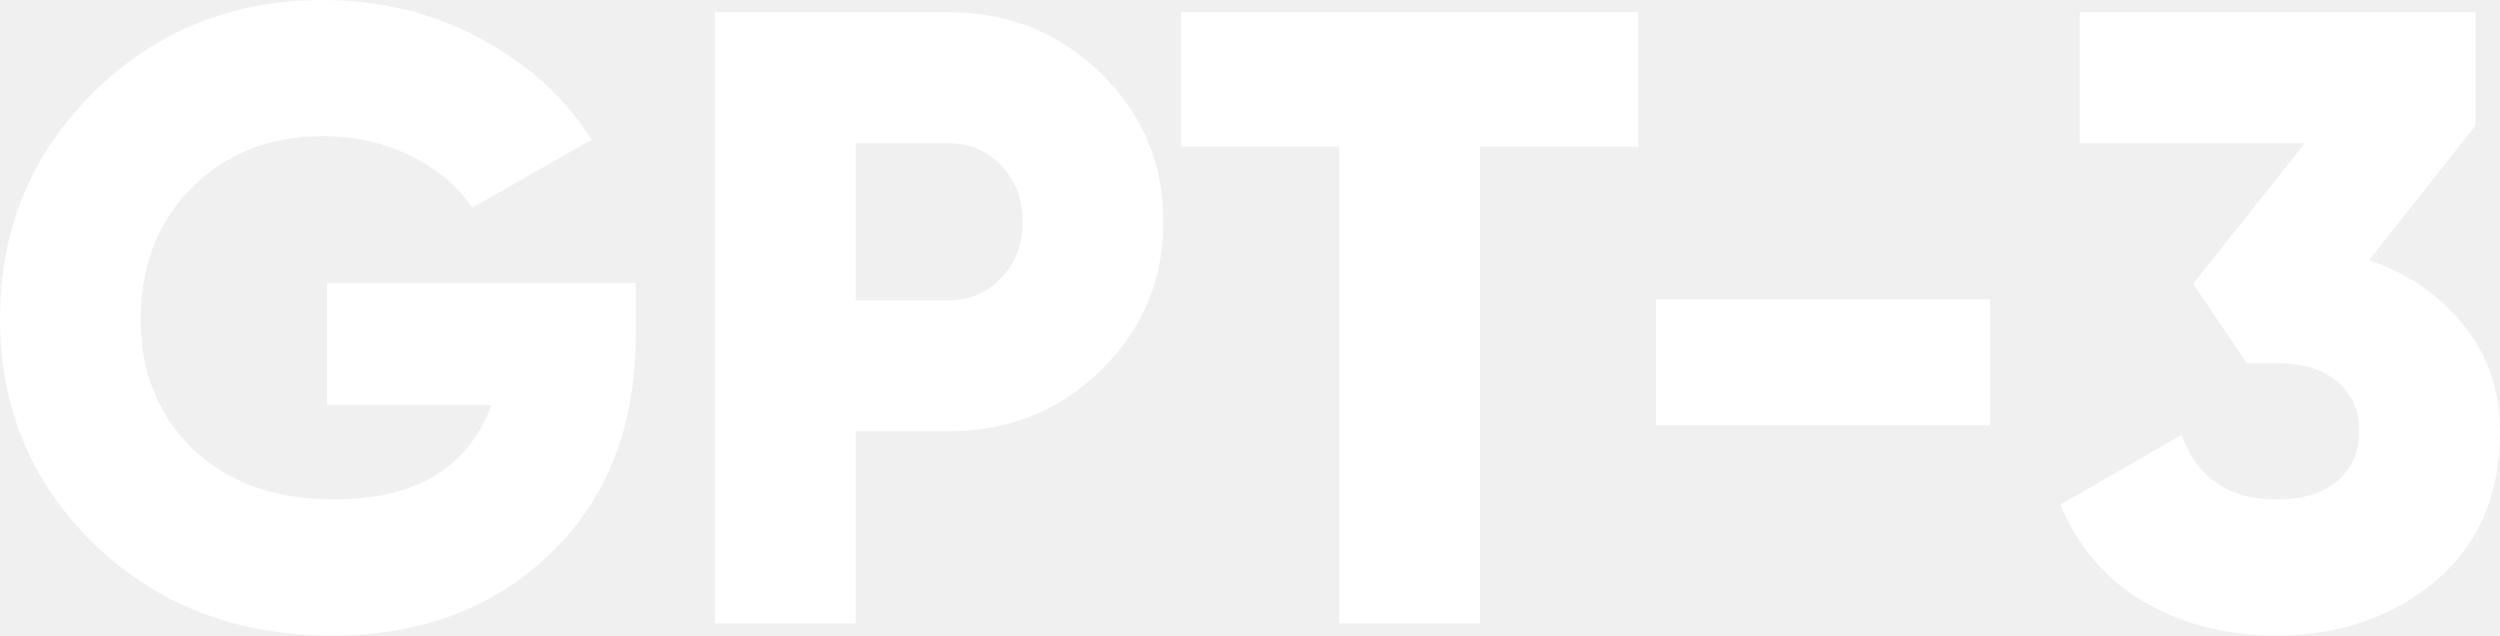
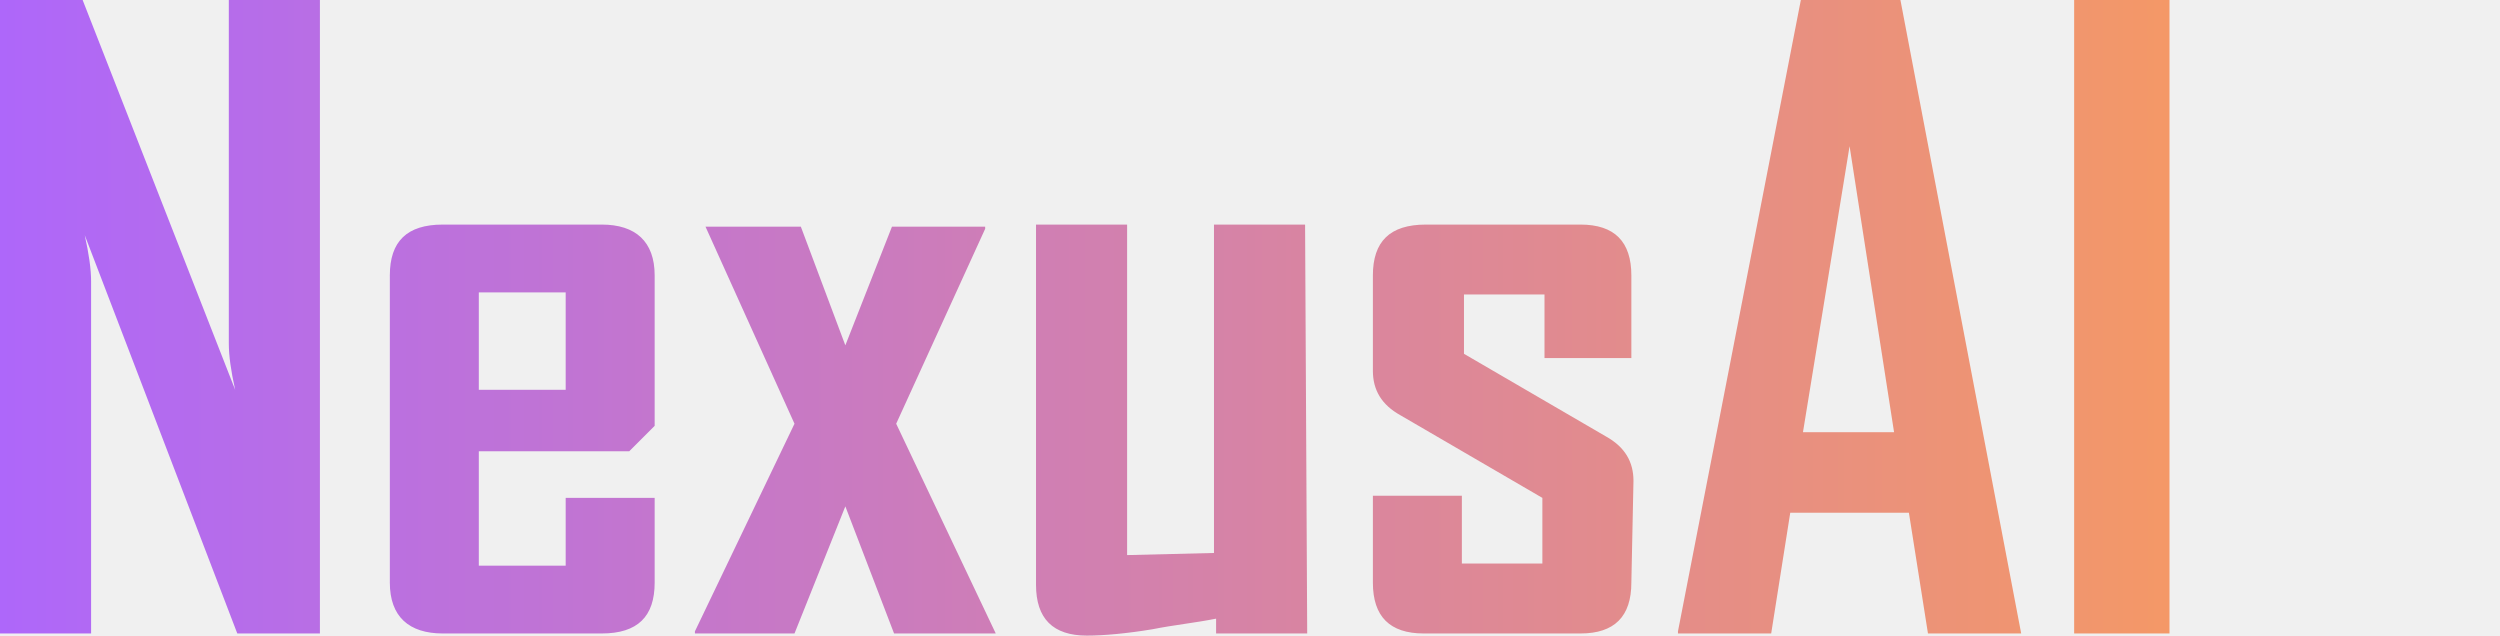
- <svg xmlns="http://www.w3.org/2000/svg" width="118" height="30" viewBox="0 0 118 30" fill="none">
-   <path d="M30.003 13.352V15.824C30.003 20.137 28.647 23.585 25.936 26.168C23.253 28.723 19.836 30 15.686 30C11.177 30 7.428 28.558 4.44 25.673C1.48 22.788 0 19.244 0 15.041C0 10.838 1.466 7.28 4.399 4.368C7.359 1.456 10.969 0 15.23 0C17.941 0 20.417 0.604 22.658 1.813C24.926 3.022 26.683 4.615 27.928 6.593L22.284 9.808C21.648 8.819 20.694 8.008 19.421 7.376C18.176 6.745 16.765 6.429 15.188 6.429C12.726 6.429 10.679 7.239 9.047 8.86C7.442 10.481 6.64 12.555 6.64 15.082C6.64 17.582 7.47 19.629 9.13 21.223C10.79 22.788 13.003 23.571 15.769 23.571C19.615 23.571 22.091 22.088 23.197 19.121H15.437V13.352H30.003Z" fill="white" />
-   <path d="M44.743 0.577C47.593 0.577 50 1.538 51.964 3.462C53.928 5.385 54.91 7.72 54.91 10.467C54.91 13.214 53.928 15.55 51.964 17.473C50 19.396 47.593 20.357 44.743 20.357H40.386V29.423H33.746V0.577H44.743ZM44.743 14.176C45.767 14.176 46.611 13.819 47.275 13.104C47.938 12.39 48.27 11.511 48.27 10.467C48.27 9.423 47.938 8.544 47.275 7.83C46.611 7.115 45.767 6.758 44.743 6.758H40.386V14.176H44.743Z" fill="white" />
-   <path d="M77.322 0.577V6.923H69.853V29.423H63.213V6.923H55.743V0.577H77.322Z" fill="white" />
-   <path d="M78.162 20.069V14.135H93.931V20.069H78.162Z" fill="white" />
-   <path d="M111.817 12.28C113.67 12.912 115.164 13.942 116.299 15.371C117.433 16.772 118 18.434 118 20.357C118 23.379 116.976 25.742 114.929 27.445C112.882 29.148 110.378 30 107.418 30C105.122 30 103.061 29.478 101.235 28.434C99.437 27.39 98.109 25.852 97.251 23.819L102.978 20.522C103.697 22.555 105.177 23.571 107.418 23.571C108.718 23.571 109.7 23.269 110.364 22.665C111.028 22.06 111.36 21.291 111.36 20.357C111.36 19.423 111.028 18.654 110.364 18.049C109.7 17.445 108.718 17.143 107.418 17.143H106.049L103.517 13.393L108.787 6.758H98.164V0.577H116.838V5.934L111.817 12.28Z" fill="white" />
+ <svg xmlns="http://www.w3.org/2000/svg" version="1.1" id="Layer_1" x="0px" y="0px" viewBox="0 0 118 30" style="enable-background:new 0 0 118 30;" xml:space="preserve">
+   <style type="text/css">
+ 	.st0{display:none;}
+ 	.st1{display:inline;fill:#FFFFFF;}
+ 	.st2{fill:url(#SVGID_1_);}
+ </style>
+   <g class="st0">
+     <path class="st1" d="M30-36.6v2.5c0,4.3-1.4,7.8-4.1,10.3c-2.7,2.6-6.1,3.8-10.2,3.8c-4.5,0-8.3-1.4-11.2-4.3C1.5-27.2,0-30.8,0-35   s1.5-7.8,4.4-10.7c3-2.9,6.6-4.4,10.8-4.4c2.7,0,5.2,0.6,7.4,1.8c2.3,1.2,4,2.8,5.3,4.8l-5.6,3.2c-0.6-1-1.6-1.8-2.9-2.4   c-1.2-0.6-2.7-0.9-4.2-0.9c-2.5,0-4.5,0.8-6.1,2.4c-1.6,1.6-2.4,3.7-2.4,6.2s0.8,4.5,2.5,6.1s3.9,2.3,6.6,2.3   c3.8,0,6.3-1.5,7.4-4.5h-7.8v-5.8H30V-36.6z" />
+     <path class="st1" d="M44.7-49.4c2.8,0,5.3,1,7.2,2.9c2,1.9,2.9,4.3,2.9,7s-1,5.1-2.9,7c-2,1.9-4.4,2.9-7.2,2.9h-4.4v9.1h-6.6v-28.8   h11V-49.4z M44.7-35.8c1,0,1.9-0.4,2.5-1.1c0.7-0.7,1-1.6,1-2.6s-0.3-1.9-1-2.6c-0.7-0.7-1.5-1.1-2.5-1.1h-4.4v7.4   C40.3-35.8,44.7-35.8,44.7-35.8z" />
+     <path class="st1" d="M77.3-49.4v6.3h-7.5v22.5h-6.6v-22.5h-7.5v-6.3H77.3z" />
+     <path class="st1" d="M78.2-29.9v-5.9H94v5.9H78.2z" />
+     <path class="st1" d="M111.8-37.7c1.9,0.6,3.3,1.7,4.5,3.1c1.1,1.4,1.7,3.1,1.7,5c0,3-1,5.4-3.1,7.1c-2,1.7-4.6,2.6-7.5,2.6   c-2.3,0-4.4-0.5-6.2-1.6c-1.8-1-3.1-2.6-4-4.6l5.7-3.3c0.7,2,2.2,3,4.4,3c1.3,0,2.3-0.3,2.9-0.9c0.7-0.6,1-1.4,1-2.3   s-0.3-1.7-1-2.3c-0.7-0.6-1.6-0.9-2.9-0.9H106l-2.5-3.8l5.3-6.6H98.2v-6.2h18.7v5.4L111.8-37.7z" />
+   </g>
+   <linearGradient id="SVGID_1_" gradientUnits="userSpaceOnUse" x1="0" y1="17" x2="102.4" y2="17" gradientTransform="matrix(1 0 0 -1 0 32)">
+     <stop offset="0" style="stop-color:#AE67FA" />
+     <stop offset="1" style="stop-color:#F49867" />
+   </linearGradient>
+   <path class="st2" d="M15.1,29.9h-3.9L4,11.1c0.2,0.9,0.3,1.6,0.3,2.2v16.6H0V0h3.9l7.2,18.4c-0.2-0.9-0.3-1.6-0.3-2.2V0h4.3  C15.1,0,15.1,29.9,15.1,29.9z M30.9,27.5c0,1.6-0.8,2.4-2.5,2.4h-7.5c-1.6,0-2.5-0.8-2.5-2.4V13c0-1.6,0.8-2.4,2.5-2.4h7.5  c1.6,0,2.5,0.8,2.5,2.4v7.1l-1.2,1.2h-7.1v5.4h4.1v-3.2h4.2V27.5z M26.7,18.4v-4.6h-4.1v4.6H26.7z M47,29.9h-4.8l-2.3-6l-2.4,6h-4.7  v-0.1l4.7-9.8l-4.2-9.3h4.5l2.1,5.6l2.2-5.6h4.4v0.1L42.3,20L47,29.9z M61.7,29.9h-4.3v-0.7c-1,0.2-2,0.3-3,0.5  c-1.2,0.2-2.3,0.3-3.1,0.3c-1.6,0-2.4-0.8-2.4-2.4v-17h4.3v15.6l4.1-0.1V10.6h4.3L61.7,29.9L61.7,29.9z M77,27.5  c0,1.6-0.8,2.4-2.4,2.4h-7.4c-1.6,0-2.4-0.8-2.4-2.4v-4.1H69v3.2h3.8v-3.1l-6.7-3.9c-0.9-0.5-1.3-1.2-1.3-2.1V13  c0-1.6,0.8-2.4,2.5-2.4h7.3c1.6,0,2.4,0.8,2.4,2.4v3.9h-4.1v-3h-3.8v2.8l6.7,3.9c0.9,0.5,1.3,1.2,1.3,2.1L77,27.5L77,27.5z   M95.4,29.9H91l-0.9-5.7h-5.6l-0.9,5.7h-4.4v-0.1L85,0h4.7L95.4,29.9z M89.4,20.4L87.3,6.9l-2.2,13.5H89.4z M102.4,29.9h-4.5V0h4.5  V29.9z" />
</svg>
